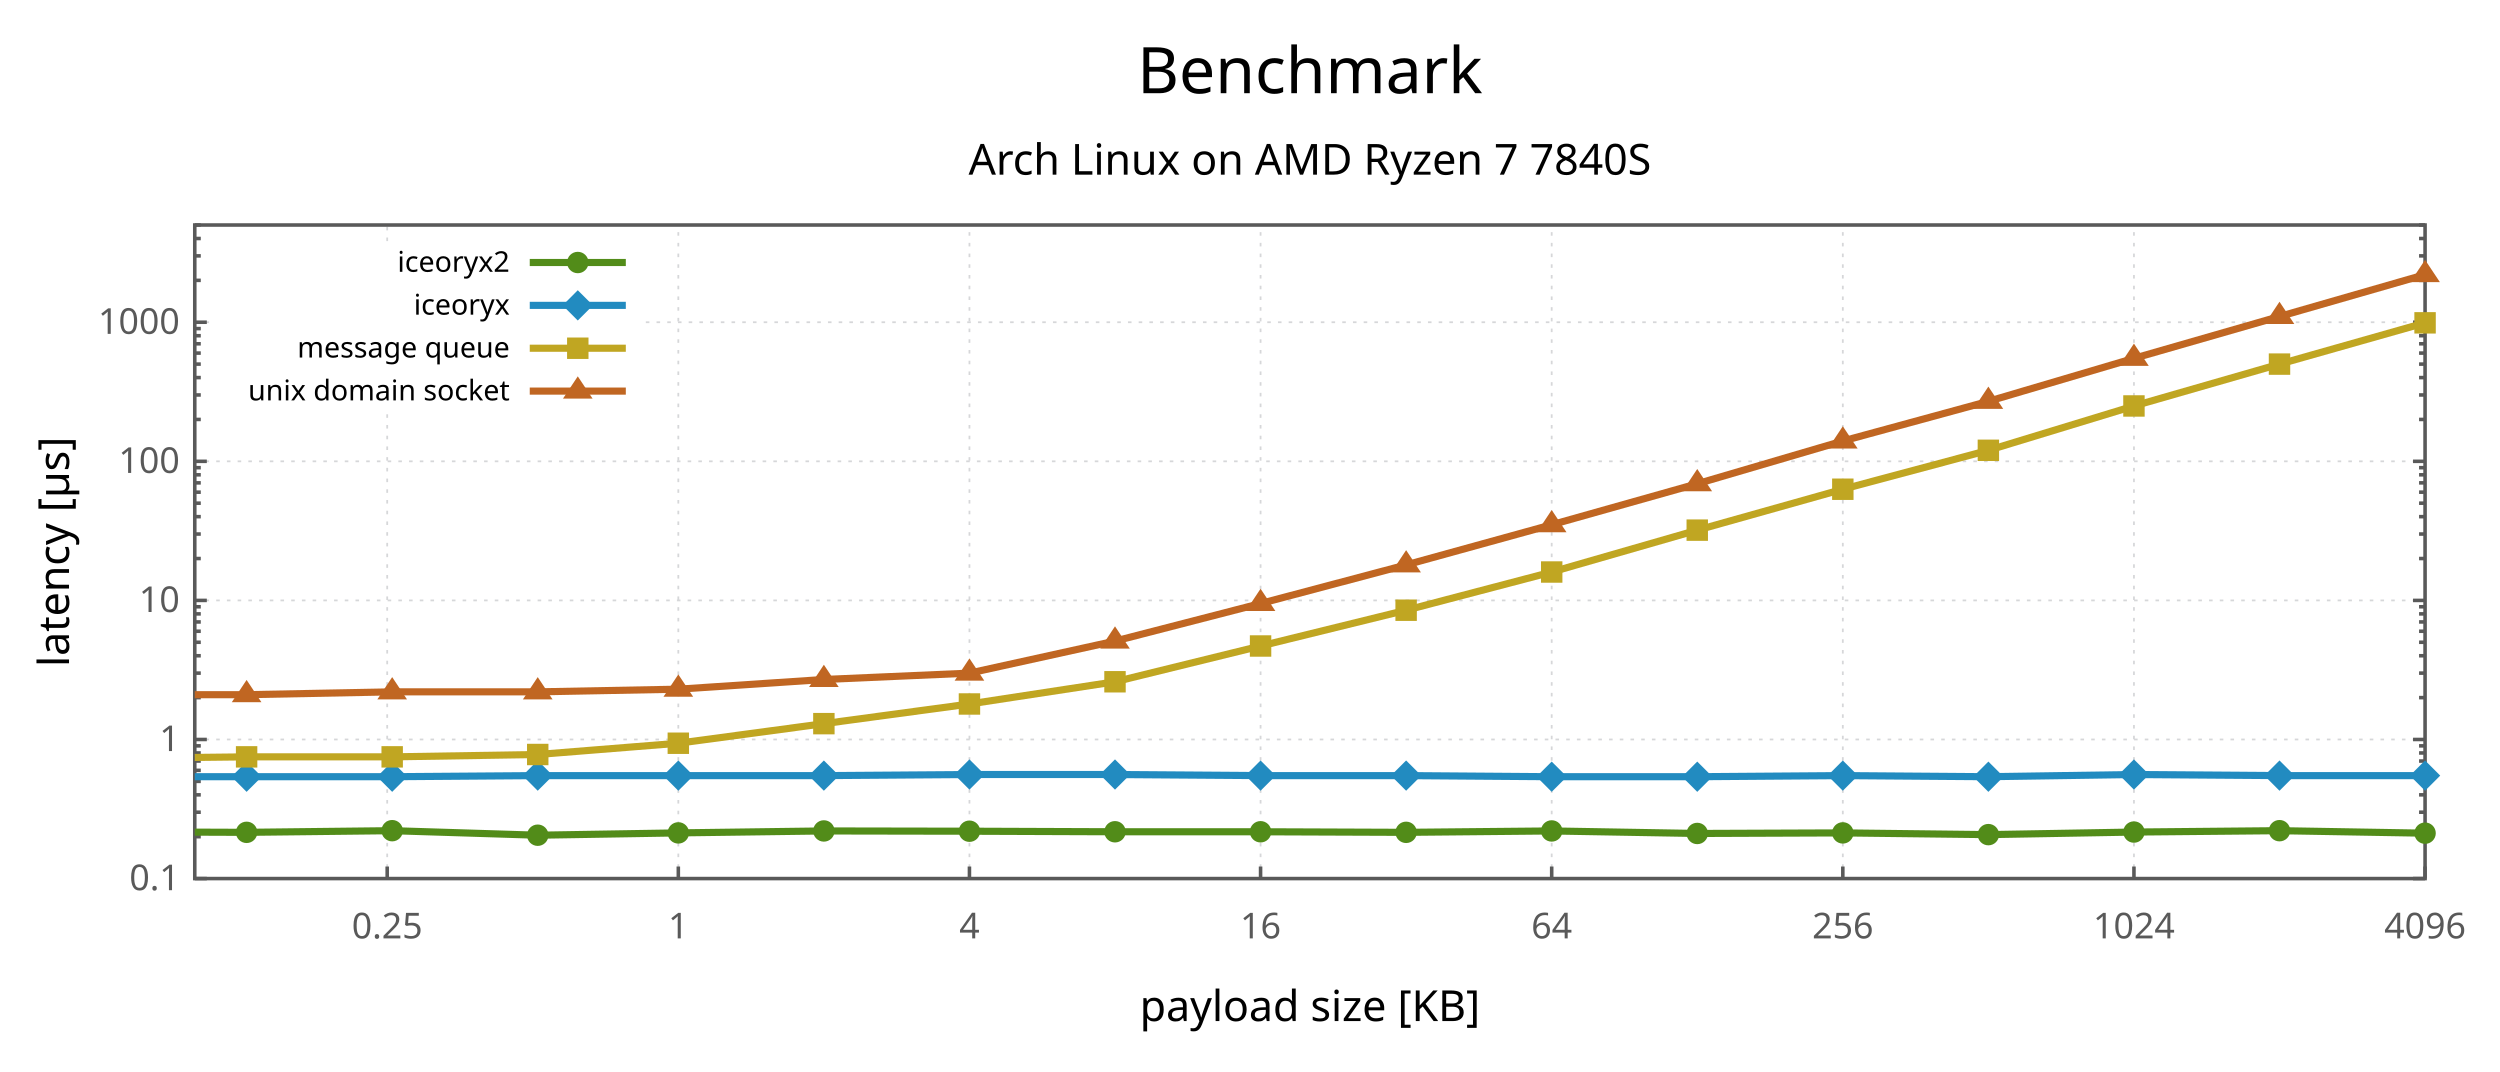
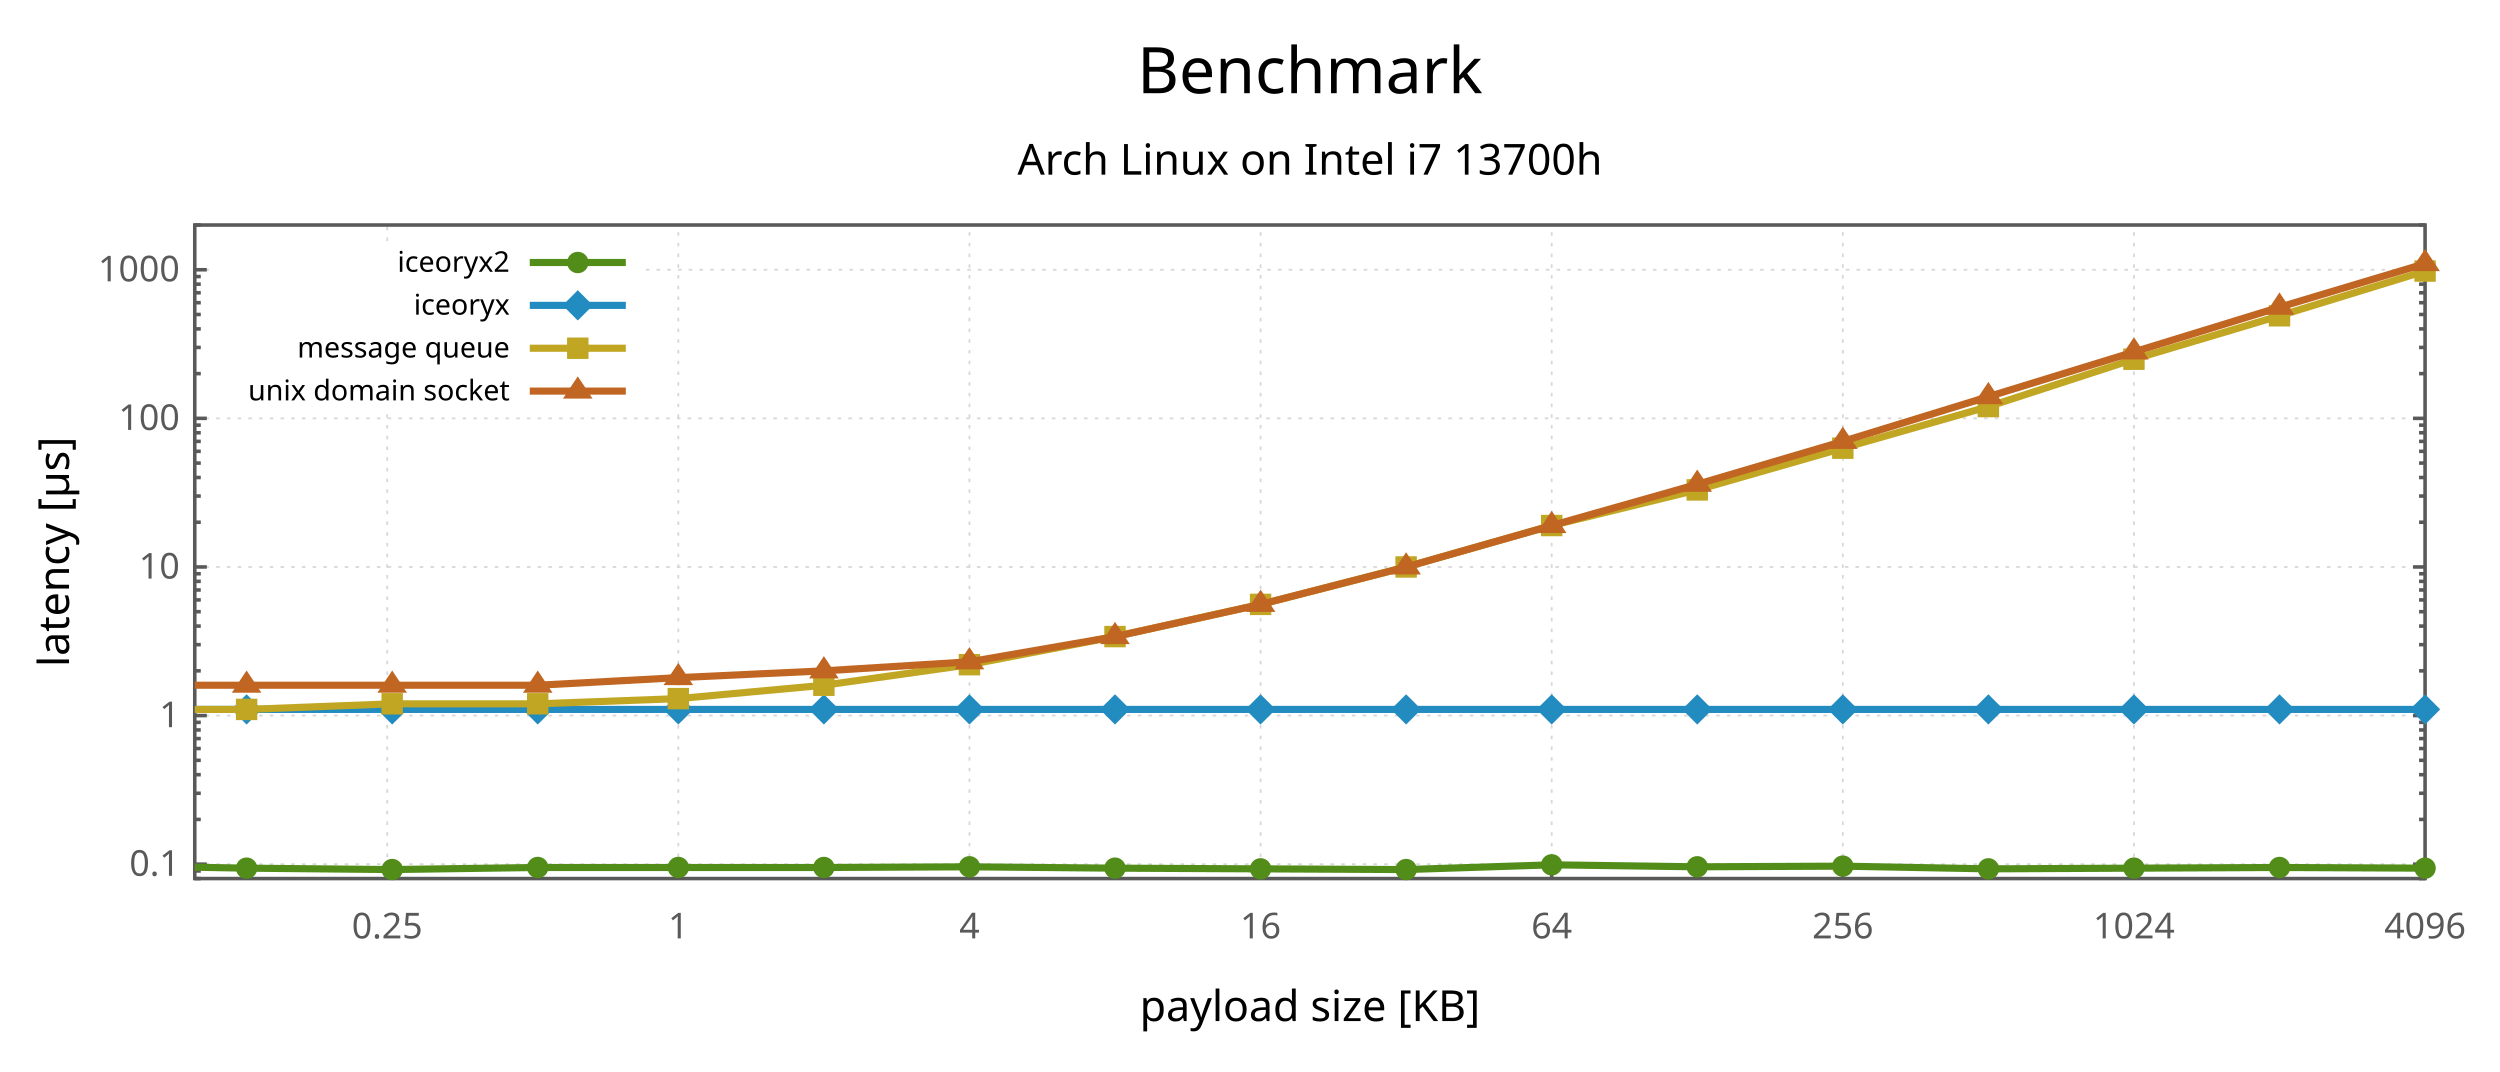
<svg xmlns="http://www.w3.org/2000/svg" xmlns:xlink="http://www.w3.org/1999/xlink" width="1400" height="600" viewBox="0 0 1400 600">
  <g id="gnuplot_canvas">
    <rect x="0" y="0" width="1400" height="600" fill="none" />
    <defs>
      <circle id="gpDot" r="0.5" stroke-width="0.5" stroke="currentColor" />
      <path id="gpPt0" stroke-width="0.222" stroke="currentColor" d="M-1,0 h2 M0,-1 v2" />
      <path id="gpPt1" stroke-width="0.222" stroke="currentColor" d="M-1,-1 L1,1 M1,-1 L-1,1" />
      <path id="gpPt2" stroke-width="0.222" stroke="currentColor" d="M-1,0 L1,0 M0,-1 L0,1 M-1,-1 L1,1 M-1,1 L1,-1" />
      <rect id="gpPt3" stroke-width="0.222" stroke="currentColor" x="-1" y="-1" width="2" height="2" />
      <rect id="gpPt4" stroke-width="0.222" stroke="currentColor" fill="currentColor" x="-1" y="-1" width="2" height="2" />
      <circle id="gpPt5" stroke-width="0.222" stroke="currentColor" cx="0" cy="0" r="1" />
      <use xlink:href="#gpPt5" id="gpPt6" fill="currentColor" stroke="none" />
      <path id="gpPt7" stroke-width="0.222" stroke="currentColor" d="M0,-1.33 L-1.33,0.67 L1.33,0.67 z" />
      <use xlink:href="#gpPt7" id="gpPt8" fill="currentColor" stroke="none" />
      <use xlink:href="#gpPt7" id="gpPt9" stroke="currentColor" transform="rotate(180)" />
      <use xlink:href="#gpPt9" id="gpPt10" fill="currentColor" stroke="none" />
      <use xlink:href="#gpPt3" id="gpPt11" stroke="currentColor" transform="rotate(45)" />
      <use xlink:href="#gpPt11" id="gpPt12" fill="currentColor" stroke="none" />
      <path id="gpPt13" stroke-width="0.222" stroke="currentColor" d="M0,1.330 L1.265,0.411 L0.782,-1.067 L-0.782,-1.076 L-1.265,0.411 z" />
      <use xlink:href="#gpPt13" id="gpPt14" fill="currentColor" stroke="none" />
      <filter id="textbox" filterUnits="objectBoundingBox" x="0" y="0" height="1" width="1">
        <feFlood flood-color="white" flood-opacity="1" result="bgnd" />
        <feComposite in="SourceGraphic" in2="bgnd" operator="atop" />
      </filter>
      <filter id="greybox" filterUnits="objectBoundingBox" x="0" y="0" height="1" width="1">
        <feFlood flood-color="lightgrey" flood-opacity="1" result="grey" />
        <feComposite in="SourceGraphic" in2="grey" operator="atop" />
      </filter>
    </defs>
    <g fill="none" color="white" stroke="currentColor" stroke-width="1.00" stroke-linecap="butt" stroke-linejoin="miter">
</g>
    <g fill="none" color="black" stroke="currentColor" stroke-width="1.00" stroke-linecap="butt" stroke-linejoin="miter">
      <g stroke="none" shape-rendering="crispEdges">
        <polygon fill="rgb(255, 255, 255)" fill-opacity="0.7" points="-139.99,659.99 1539.99,659.99 1539.99,-59.99 -139.99,-59.99 " />
      </g>
    </g>
    <g fill="none" color="black" stroke="rgb(255, 255, 255)" stroke-width="2.00" stroke-linecap="butt" stroke-linejoin="miter">
</g>
    <g fill="none" color="black" stroke="currentColor" stroke-width="2.00" stroke-linecap="butt" stroke-linejoin="miter">
- </g>
-     <g fill="none" color="black" stroke="rgb( 89,  89,  89)" stroke-width="1.00" stroke-linecap="butt" stroke-linejoin="miter">
- </g>
-     <g fill="none" color="gray" stroke="currentColor" stroke-width="1.00" stroke-linecap="butt" stroke-linejoin="miter">
-       <path stroke="rgb(214, 215, 217)" stroke-dasharray="2,4" class="gridline" d="M109.07,492.00 L1358.04,492.00  " />
-     </g>
-     <g fill="none" color="gray" stroke="rgb(214, 215, 217)" stroke-width="2.00" stroke-linecap="butt" stroke-linejoin="miter">
- </g>
-     <g fill="none" color="black" stroke="currentColor" stroke-width="2.00" stroke-linecap="butt" stroke-linejoin="miter">
-       <path stroke="rgb( 89,  89,  89)" d="M109.07,492.00 L115.82,492.00 M1358.04,492.00 L1351.29,492.00  " />
-       <g transform="translate(100.68,498.50)" stroke="none" fill="rgb(89,89,89)" font-family="sans" font-size="20.00" text-anchor="end">
+       <path stroke="rgb( 89,  89,  89)" d="M109.07,492.00 L112.44,492.00 M1358.04,492.00 L1354.67,492.00 M109.07,487.74 L112.44,487.74 M1358.04,487.74 L1354.67,487.74    " />
+     </g>
+     <g fill="none" color="black" stroke="rgb( 89,  89,  89)" stroke-width="1.00" stroke-linecap="butt" stroke-linejoin="miter">
+ </g>
+     <g fill="none" color="gray" stroke="currentColor" stroke-width="1.00" stroke-linecap="butt" stroke-linejoin="miter">
+       <path stroke="rgb(214, 215, 217)" stroke-dasharray="2,4" class="gridline" d="M109.07,483.94 L1358.04,483.94  " />
+     </g>
+     <g fill="none" color="gray" stroke="rgb(214, 215, 217)" stroke-width="2.00" stroke-linecap="butt" stroke-linejoin="miter">
+ </g>
+     <g fill="none" color="black" stroke="currentColor" stroke-width="2.00" stroke-linecap="butt" stroke-linejoin="miter">
+       <path stroke="rgb( 89,  89,  89)" d="M109.07,483.94 L115.82,483.94 M1358.04,483.94 L1351.29,483.94  " />
+       <g transform="translate(100.68,490.44)" stroke="none" fill="rgb(89,89,89)" font-family="sans" font-size="20.00" text-anchor="end">
        <text>
          <tspan font-family="sans"> 0.1</tspan>
        </text>
      </g>
    </g>
    <g fill="none" color="black" stroke="currentColor" stroke-width="2.00" stroke-linecap="butt" stroke-linejoin="miter">
-       <path stroke="rgb( 89,  89,  89)" d="M109.07,468.55 L112.44,468.55 M1358.04,468.55 L1354.67,468.55 M109.07,454.84 L112.44,454.84 M1358.04,454.84 L1354.67,454.84   M109.07,445.11 L112.44,445.11 M1358.04,445.11 L1354.67,445.11 M109.07,437.56 L112.44,437.56 M1358.04,437.56 L1354.67,437.56   M109.07,431.39 L112.44,431.39 M1358.04,431.39 L1354.67,431.39 M109.07,426.18 L112.44,426.18 M1358.04,426.18 L1354.67,426.18   M109.07,421.66 L112.44,421.66 M1358.04,421.66 L1354.67,421.66 M109.07,417.68 L112.44,417.68 M1358.04,417.68 L1354.67,417.68    " />
-     </g>
-     <g fill="none" color="black" stroke="rgb( 89,  89,  89)" stroke-width="1.00" stroke-linecap="butt" stroke-linejoin="miter">
- </g>
-     <g fill="none" color="gray" stroke="currentColor" stroke-width="1.00" stroke-linecap="butt" stroke-linejoin="miter">
-       <path stroke="rgb(214, 215, 217)" stroke-dasharray="2,4" class="gridline" d="M109.07,414.11 L1358.04,414.11  " />
-     </g>
-     <g fill="none" color="gray" stroke="rgb(214, 215, 217)" stroke-width="2.00" stroke-linecap="butt" stroke-linejoin="miter">
- </g>
-     <g fill="none" color="black" stroke="currentColor" stroke-width="2.00" stroke-linecap="butt" stroke-linejoin="miter">
-       <path stroke="rgb( 89,  89,  89)" d="M109.07,414.11 L115.82,414.11 M1358.04,414.11 L1351.29,414.11  " />
-       <g transform="translate(100.68,420.61)" stroke="none" fill="rgb(89,89,89)" font-family="sans" font-size="20.00" text-anchor="end">
+       <path stroke="rgb( 89,  89,  89)" d="M109.07,458.88 L112.44,458.88 M1358.04,458.88 L1354.67,458.88 M109.07,444.23 L112.44,444.23 M1358.04,444.23 L1354.67,444.23   M109.07,433.83 L112.44,433.83 M1358.04,433.83 L1354.67,433.83 M109.07,425.77 L112.44,425.77 M1358.04,425.77 L1354.67,425.77   M109.07,419.18 L112.44,419.18 M1358.04,419.18 L1354.67,419.18 M109.07,413.61 L112.44,413.61 M1358.04,413.61 L1354.67,413.61   M109.07,408.78 L112.44,408.78 M1358.04,408.78 L1354.67,408.78 M109.07,404.52 L112.44,404.52 M1358.04,404.52 L1354.67,404.52    " />
+     </g>
+     <g fill="none" color="black" stroke="rgb( 89,  89,  89)" stroke-width="1.00" stroke-linecap="butt" stroke-linejoin="miter">
+ </g>
+     <g fill="none" color="gray" stroke="currentColor" stroke-width="1.00" stroke-linecap="butt" stroke-linejoin="miter">
+       <path stroke="rgb(214, 215, 217)" stroke-dasharray="2,4" class="gridline" d="M109.07,400.72 L1358.04,400.72  " />
+     </g>
+     <g fill="none" color="gray" stroke="rgb(214, 215, 217)" stroke-width="2.00" stroke-linecap="butt" stroke-linejoin="miter">
+ </g>
+     <g fill="none" color="black" stroke="currentColor" stroke-width="2.00" stroke-linecap="butt" stroke-linejoin="miter">
+       <path stroke="rgb( 89,  89,  89)" d="M109.07,400.72 L115.82,400.72 M1358.04,400.72 L1351.29,400.72  " />
+       <g transform="translate(100.68,407.22)" stroke="none" fill="rgb(89,89,89)" font-family="sans" font-size="20.00" text-anchor="end">
        <text>
          <tspan font-family="sans"> 1</tspan>
        </text>
      </g>
    </g>
    <g fill="none" color="black" stroke="currentColor" stroke-width="2.00" stroke-linecap="butt" stroke-linejoin="miter">
-       <path stroke="rgb( 89,  89,  89)" d="M109.07,390.67 L112.44,390.67 M1358.04,390.67 L1354.67,390.67 M109.07,376.95 L112.44,376.95 M1358.04,376.95 L1354.67,376.95   M109.07,367.22 L112.44,367.22 M1358.04,367.22 L1354.67,367.22 M109.07,359.67 L112.44,359.67 M1358.04,359.67 L1354.67,359.67   M109.07,353.50 L112.44,353.50 M1358.04,353.50 L1354.67,353.50 M109.07,348.29 L112.44,348.29 M1358.04,348.29 L1354.67,348.29   M109.07,343.77 L112.44,343.77 M1358.04,343.77 L1354.67,343.77 M109.07,339.79 L112.44,339.79 M1358.04,339.79 L1354.67,339.79    " />
-     </g>
-     <g fill="none" color="black" stroke="rgb( 89,  89,  89)" stroke-width="1.00" stroke-linecap="butt" stroke-linejoin="miter">
- </g>
-     <g fill="none" color="gray" stroke="currentColor" stroke-width="1.00" stroke-linecap="butt" stroke-linejoin="miter">
-       <path stroke="rgb(214, 215, 217)" stroke-dasharray="2,4" class="gridline" d="M109.07,336.23 L1358.04,336.23  " />
-     </g>
-     <g fill="none" color="gray" stroke="rgb(214, 215, 217)" stroke-width="2.00" stroke-linecap="butt" stroke-linejoin="miter">
- </g>
-     <g fill="none" color="black" stroke="currentColor" stroke-width="2.00" stroke-linecap="butt" stroke-linejoin="miter">
-       <path stroke="rgb( 89,  89,  89)" d="M109.07,336.23 L115.82,336.23 M1358.04,336.23 L1351.29,336.23  " />
-       <g transform="translate(100.68,342.73)" stroke="none" fill="rgb(89,89,89)" font-family="sans" font-size="20.00" text-anchor="end">
+       <path stroke="rgb( 89,  89,  89)" d="M109.07,375.67 L112.44,375.67 M1358.04,375.67 L1354.67,375.67 M109.07,361.01 L112.44,361.01 M1358.04,361.01 L1354.67,361.01   M109.07,350.61 L112.44,350.61 M1358.04,350.61 L1354.67,350.61 M109.07,342.55 L112.44,342.55 M1358.04,342.55 L1354.67,342.55   M109.07,335.96 L112.44,335.96 M1358.04,335.96 L1354.67,335.96 M109.07,330.39 L112.44,330.39 M1358.04,330.39 L1354.67,330.39   M109.07,325.56 L112.44,325.56 M1358.04,325.56 L1354.67,325.56 M109.07,321.31 L112.44,321.31 M1358.04,321.31 L1354.67,321.31    " />
+     </g>
+     <g fill="none" color="black" stroke="rgb( 89,  89,  89)" stroke-width="1.00" stroke-linecap="butt" stroke-linejoin="miter">
+ </g>
+     <g fill="none" color="gray" stroke="currentColor" stroke-width="1.00" stroke-linecap="butt" stroke-linejoin="miter">
+       <path stroke="rgb(214, 215, 217)" stroke-dasharray="2,4" class="gridline" d="M109.07,317.50 L1358.04,317.50  " />
+     </g>
+     <g fill="none" color="gray" stroke="rgb(214, 215, 217)" stroke-width="2.00" stroke-linecap="butt" stroke-linejoin="miter">
+ </g>
+     <g fill="none" color="black" stroke="currentColor" stroke-width="2.00" stroke-linecap="butt" stroke-linejoin="miter">
+       <path stroke="rgb( 89,  89,  89)" d="M109.07,317.50 L115.82,317.50 M1358.04,317.50 L1351.29,317.50  " />
+       <g transform="translate(100.68,324.00)" stroke="none" fill="rgb(89,89,89)" font-family="sans" font-size="20.00" text-anchor="end">
        <text>
          <tspan font-family="sans"> 10</tspan>
        </text>
      </g>
    </g>
    <g fill="none" color="black" stroke="currentColor" stroke-width="2.00" stroke-linecap="butt" stroke-linejoin="miter">
-       <path stroke="rgb( 89,  89,  89)" d="M109.07,312.78 L112.44,312.78 M1358.04,312.78 L1354.67,312.78 M109.07,299.06 L112.44,299.06 M1358.04,299.06 L1354.67,299.06   M109.07,289.33 L112.44,289.33 M1358.04,289.33 L1354.67,289.33 M109.07,281.78 L112.44,281.78 M1358.04,281.78 L1354.67,281.78   M109.07,275.62 L112.44,275.62 M1358.04,275.62 L1354.67,275.62 M109.07,270.40 L112.44,270.40 M1358.04,270.40 L1354.67,270.40   M109.07,265.89 L112.44,265.89 M1358.04,265.89 L1354.67,265.89 M109.07,261.90 L112.44,261.90 M1358.04,261.90 L1354.67,261.90    " />
-     </g>
-     <g fill="none" color="black" stroke="rgb( 89,  89,  89)" stroke-width="1.00" stroke-linecap="butt" stroke-linejoin="miter">
- </g>
-     <g fill="none" color="gray" stroke="currentColor" stroke-width="1.00" stroke-linecap="butt" stroke-linejoin="miter">
-       <path stroke="rgb(214, 215, 217)" stroke-dasharray="2,4" class="gridline" d="M109.07,258.34 L1358.04,258.34  " />
-     </g>
-     <g fill="none" color="gray" stroke="rgb(214, 215, 217)" stroke-width="2.00" stroke-linecap="butt" stroke-linejoin="miter">
- </g>
-     <g fill="none" color="black" stroke="currentColor" stroke-width="2.00" stroke-linecap="butt" stroke-linejoin="miter">
-       <path stroke="rgb( 89,  89,  89)" d="M109.07,258.34 L115.82,258.34 M1358.04,258.34 L1351.29,258.34  " />
-       <g transform="translate(100.68,264.84)" stroke="none" fill="rgb(89,89,89)" font-family="sans" font-size="20.00" text-anchor="end">
+       <path stroke="rgb( 89,  89,  89)" d="M109.07,292.45 L112.44,292.45 M1358.04,292.45 L1354.67,292.45 M109.07,277.79 L112.44,277.79 M1358.04,277.79 L1354.67,277.79   M109.07,267.40 L112.44,267.40 M1358.04,267.40 L1354.67,267.40 M109.07,259.33 L112.44,259.33 M1358.04,259.33 L1354.67,259.33   M109.07,252.74 L112.44,252.74 M1358.04,252.74 L1354.67,252.74 M109.07,247.17 L112.44,247.17 M1358.04,247.17 L1354.67,247.17   M109.07,242.34 L112.44,242.34 M1358.04,242.34 L1354.67,242.34 M109.07,238.09 L112.44,238.09 M1358.04,238.09 L1354.67,238.09    " />
+     </g>
+     <g fill="none" color="black" stroke="rgb( 89,  89,  89)" stroke-width="1.00" stroke-linecap="butt" stroke-linejoin="miter">
+ </g>
+     <g fill="none" color="gray" stroke="currentColor" stroke-width="1.00" stroke-linecap="butt" stroke-linejoin="miter">
+       <path stroke="rgb(214, 215, 217)" stroke-dasharray="2,4" class="gridline" d="M109.07,234.28 L1358.04,234.28  " />
+     </g>
+     <g fill="none" color="gray" stroke="rgb(214, 215, 217)" stroke-width="2.00" stroke-linecap="butt" stroke-linejoin="miter">
+ </g>
+     <g fill="none" color="black" stroke="currentColor" stroke-width="2.00" stroke-linecap="butt" stroke-linejoin="miter">
+       <path stroke="rgb( 89,  89,  89)" d="M109.07,234.28 L115.82,234.28 M1358.04,234.28 L1351.29,234.28  " />
+       <g transform="translate(100.68,240.78)" stroke="none" fill="rgb(89,89,89)" font-family="sans" font-size="20.00" text-anchor="end">
        <text>
          <tspan font-family="sans"> 100</tspan>
        </text>
      </g>
    </g>
    <g fill="none" color="black" stroke="currentColor" stroke-width="2.00" stroke-linecap="butt" stroke-linejoin="miter">
-       <path stroke="rgb( 89,  89,  89)" d="M109.07,234.89 L112.44,234.89 M1358.04,234.89 L1354.67,234.89 M109.07,221.18 L112.44,221.18 M1358.04,221.18 L1354.67,221.18   M109.07,211.45 L112.44,211.45 M1358.04,211.45 L1354.67,211.45 M109.07,203.90 L112.44,203.90 M1358.04,203.90 L1354.67,203.90   M109.07,197.73 L112.44,197.73 M1358.04,197.73 L1354.67,197.73 M109.07,192.52 L112.44,192.52 M1358.04,192.52 L1354.67,192.52   M109.07,188.00 L112.44,188.00 M1358.04,188.00 L1354.67,188.00 M109.07,184.01 L112.44,184.01 M1358.04,184.01 L1354.67,184.01    " />
-     </g>
-     <g fill="none" color="black" stroke="rgb( 89,  89,  89)" stroke-width="1.00" stroke-linecap="butt" stroke-linejoin="miter">
- </g>
-     <g fill="none" color="gray" stroke="currentColor" stroke-width="1.00" stroke-linecap="butt" stroke-linejoin="miter">
-       <path stroke="rgb(214, 215, 217)" stroke-dasharray="2,4" class="gridline" d="M109.07,180.45 L117.46,180.45 M361.66,180.45 L1358.04,180.45  " />
-     </g>
-     <g fill="none" color="gray" stroke="rgb(214, 215, 217)" stroke-width="2.00" stroke-linecap="butt" stroke-linejoin="miter">
- </g>
-     <g fill="none" color="black" stroke="currentColor" stroke-width="2.00" stroke-linecap="butt" stroke-linejoin="miter">
-       <path stroke="rgb( 89,  89,  89)" d="M109.07,180.45 L115.82,180.45 M1358.04,180.45 L1351.29,180.45  " />
-       <g transform="translate(100.68,186.95)" stroke="none" fill="rgb(89,89,89)" font-family="sans" font-size="20.00" text-anchor="end">
+       <path stroke="rgb( 89,  89,  89)" d="M109.07,209.23 L112.44,209.23 M1358.04,209.23 L1354.67,209.23 M109.07,194.57 L112.44,194.57 M1358.04,194.57 L1354.67,194.57   M109.07,184.18 L112.44,184.18 M1358.04,184.18 L1354.67,184.18 M109.07,176.11 L112.44,176.11 M1358.04,176.11 L1354.67,176.11   M109.07,169.52 L112.44,169.52 M1358.04,169.52 L1354.67,169.52 M109.07,163.95 L112.44,163.95 M1358.04,163.95 L1354.67,163.95   M109.07,159.13 L112.44,159.13 M1358.04,159.13 L1354.67,159.13 M109.07,154.87 L112.44,154.87 M1358.04,154.87 L1354.67,154.87    " />
+     </g>
+     <g fill="none" color="black" stroke="rgb( 89,  89,  89)" stroke-width="1.00" stroke-linecap="butt" stroke-linejoin="miter">
+ </g>
+     <g fill="none" color="gray" stroke="currentColor" stroke-width="1.00" stroke-linecap="butt" stroke-linejoin="miter">
+       <path stroke="rgb(214, 215, 217)" stroke-dasharray="2,4" class="gridline" d="M109.07,151.06 L117.46,151.06 M361.66,151.06 L1358.04,151.06  " />
+     </g>
+     <g fill="none" color="gray" stroke="rgb(214, 215, 217)" stroke-width="2.00" stroke-linecap="butt" stroke-linejoin="miter">
+ </g>
+     <g fill="none" color="black" stroke="currentColor" stroke-width="2.00" stroke-linecap="butt" stroke-linejoin="miter">
+       <path stroke="rgb( 89,  89,  89)" d="M109.07,151.06 L115.82,151.06 M1358.04,151.06 L1351.29,151.06  " />
+       <g transform="translate(100.68,157.56)" stroke="none" fill="rgb(89,89,89)" font-family="sans" font-size="20.00" text-anchor="end">
        <text>
          <tspan font-family="sans"> 1000</tspan>
        </text>
      </g>
    </g>
    <g fill="none" color="black" stroke="currentColor" stroke-width="2.00" stroke-linecap="butt" stroke-linejoin="miter">
-       <path stroke="rgb( 89,  89,  89)" d="M109.07,157.00 L112.44,157.00 M1358.04,157.00 L1354.67,157.00 M109.07,143.29 L112.44,143.29 M1358.04,143.29 L1354.67,143.29   M109.07,133.56 L112.44,133.56 M1358.04,133.56 L1354.67,133.56 M109.07,126.01 L112.44,126.01 M1358.04,126.01 L1354.67,126.01    " />
+       <path stroke="rgb( 89,  89,  89)" d="M109.07,126.01 L112.44,126.01 M1358.04,126.01 L1354.67,126.01  " />
    </g>
    <g fill="none" color="black" stroke="rgb( 89,  89,  89)" stroke-width="1.00" stroke-linecap="butt" stroke-linejoin="miter">
</g>
    <g fill="none" color="gray" stroke="currentColor" stroke-width="1.00" stroke-linecap="butt" stroke-linejoin="miter">
      <path stroke="rgb(214, 215, 217)" stroke-dasharray="2,4" class="gridline" d="M216.83,492.00 L216.83,231.01 M216.83,135.01 L216.83,126.01  " />
    </g>
    <g fill="none" color="gray" stroke="rgb(214, 215, 217)" stroke-width="2.00" stroke-linecap="butt" stroke-linejoin="miter">
</g>
    <g fill="none" color="black" stroke="currentColor" stroke-width="2.00" stroke-linecap="butt" stroke-linejoin="miter">
      <path stroke="rgb( 89,  89,  89)" d="M216.83,492.00 L216.83,485.25  " />
      <g transform="translate(216.83,525.50)" stroke="none" fill="rgb(89,89,89)" font-family="sans" font-size="20.00" text-anchor="middle">
        <text>
          <tspan font-family="sans"> 0.25</tspan>
        </text>
      </g>
    </g>
    <g fill="none" color="black" stroke="currentColor" stroke-width="2.00" stroke-linecap="butt" stroke-linejoin="miter">
</g>
    <g fill="none" color="black" stroke="rgb( 89,  89,  89)" stroke-width="1.00" stroke-linecap="butt" stroke-linejoin="miter">
</g>
    <g fill="none" color="gray" stroke="currentColor" stroke-width="1.00" stroke-linecap="butt" stroke-linejoin="miter">
      <path stroke="rgb(214, 215, 217)" stroke-dasharray="2,4" class="gridline" d="M379.86,492.00 L379.86,126.01  " />
    </g>
    <g fill="none" color="gray" stroke="rgb(214, 215, 217)" stroke-width="2.00" stroke-linecap="butt" stroke-linejoin="miter">
</g>
    <g fill="none" color="black" stroke="currentColor" stroke-width="2.00" stroke-linecap="butt" stroke-linejoin="miter">
      <path stroke="rgb( 89,  89,  89)" d="M379.86,492.00 L379.86,485.25  " />
      <g transform="translate(379.86,525.50)" stroke="none" fill="rgb(89,89,89)" font-family="sans" font-size="20.00" text-anchor="middle">
        <text>
          <tspan font-family="sans"> 1</tspan>
        </text>
      </g>
    </g>
    <g fill="none" color="black" stroke="currentColor" stroke-width="2.00" stroke-linecap="butt" stroke-linejoin="miter">
</g>
    <g fill="none" color="black" stroke="rgb( 89,  89,  89)" stroke-width="1.00" stroke-linecap="butt" stroke-linejoin="miter">
</g>
    <g fill="none" color="gray" stroke="currentColor" stroke-width="1.00" stroke-linecap="butt" stroke-linejoin="miter">
      <path stroke="rgb(214, 215, 217)" stroke-dasharray="2,4" class="gridline" d="M542.89,492.00 L542.89,126.01  " />
    </g>
    <g fill="none" color="gray" stroke="rgb(214, 215, 217)" stroke-width="2.00" stroke-linecap="butt" stroke-linejoin="miter">
</g>
    <g fill="none" color="black" stroke="currentColor" stroke-width="2.00" stroke-linecap="butt" stroke-linejoin="miter">
      <path stroke="rgb( 89,  89,  89)" d="M542.89,492.00 L542.89,485.25  " />
      <g transform="translate(542.89,525.50)" stroke="none" fill="rgb(89,89,89)" font-family="sans" font-size="20.00" text-anchor="middle">
        <text>
          <tspan font-family="sans"> 4</tspan>
        </text>
      </g>
    </g>
    <g fill="none" color="black" stroke="currentColor" stroke-width="2.00" stroke-linecap="butt" stroke-linejoin="miter">
</g>
    <g fill="none" color="black" stroke="rgb( 89,  89,  89)" stroke-width="1.00" stroke-linecap="butt" stroke-linejoin="miter">
</g>
    <g fill="none" color="gray" stroke="currentColor" stroke-width="1.00" stroke-linecap="butt" stroke-linejoin="miter">
      <path stroke="rgb(214, 215, 217)" stroke-dasharray="2,4" class="gridline" d="M705.92,492.00 L705.92,126.01  " />
    </g>
    <g fill="none" color="gray" stroke="rgb(214, 215, 217)" stroke-width="2.00" stroke-linecap="butt" stroke-linejoin="miter">
</g>
    <g fill="none" color="black" stroke="currentColor" stroke-width="2.00" stroke-linecap="butt" stroke-linejoin="miter">
      <path stroke="rgb( 89,  89,  89)" d="M705.92,492.00 L705.92,485.25  " />
      <g transform="translate(705.92,525.50)" stroke="none" fill="rgb(89,89,89)" font-family="sans" font-size="20.00" text-anchor="middle">
        <text>
          <tspan font-family="sans"> 16</tspan>
        </text>
      </g>
    </g>
    <g fill="none" color="black" stroke="currentColor" stroke-width="2.00" stroke-linecap="butt" stroke-linejoin="miter">
</g>
    <g fill="none" color="black" stroke="rgb( 89,  89,  89)" stroke-width="1.00" stroke-linecap="butt" stroke-linejoin="miter">
</g>
    <g fill="none" color="gray" stroke="currentColor" stroke-width="1.00" stroke-linecap="butt" stroke-linejoin="miter">
      <path stroke="rgb(214, 215, 217)" stroke-dasharray="2,4" class="gridline" d="M868.95,492.00 L868.95,126.01  " />
    </g>
    <g fill="none" color="gray" stroke="rgb(214, 215, 217)" stroke-width="2.00" stroke-linecap="butt" stroke-linejoin="miter">
</g>
    <g fill="none" color="black" stroke="currentColor" stroke-width="2.00" stroke-linecap="butt" stroke-linejoin="miter">
      <path stroke="rgb( 89,  89,  89)" d="M868.95,492.00 L868.95,485.25  " />
      <g transform="translate(868.95,525.50)" stroke="none" fill="rgb(89,89,89)" font-family="sans" font-size="20.00" text-anchor="middle">
        <text>
          <tspan font-family="sans"> 64</tspan>
        </text>
      </g>
    </g>
    <g fill="none" color="black" stroke="currentColor" stroke-width="2.00" stroke-linecap="butt" stroke-linejoin="miter">
</g>
    <g fill="none" color="black" stroke="rgb( 89,  89,  89)" stroke-width="1.00" stroke-linecap="butt" stroke-linejoin="miter">
</g>
    <g fill="none" color="gray" stroke="currentColor" stroke-width="1.00" stroke-linecap="butt" stroke-linejoin="miter">
      <path stroke="rgb(214, 215, 217)" stroke-dasharray="2,4" class="gridline" d="M1031.98,492.00 L1031.98,126.01  " />
    </g>
    <g fill="none" color="gray" stroke="rgb(214, 215, 217)" stroke-width="2.00" stroke-linecap="butt" stroke-linejoin="miter">
</g>
    <g fill="none" color="black" stroke="currentColor" stroke-width="2.00" stroke-linecap="butt" stroke-linejoin="miter">
      <path stroke="rgb( 89,  89,  89)" d="M1031.98,492.00 L1031.98,485.25  " />
      <g transform="translate(1031.98,525.50)" stroke="none" fill="rgb(89,89,89)" font-family="sans" font-size="20.00" text-anchor="middle">
        <text>
          <tspan font-family="sans"> 256</tspan>
        </text>
      </g>
    </g>
    <g fill="none" color="black" stroke="currentColor" stroke-width="2.00" stroke-linecap="butt" stroke-linejoin="miter">
</g>
    <g fill="none" color="black" stroke="rgb( 89,  89,  89)" stroke-width="1.00" stroke-linecap="butt" stroke-linejoin="miter">
</g>
    <g fill="none" color="gray" stroke="currentColor" stroke-width="1.00" stroke-linecap="butt" stroke-linejoin="miter">
      <path stroke="rgb(214, 215, 217)" stroke-dasharray="2,4" class="gridline" d="M1195.01,492.00 L1195.01,126.01  " />
    </g>
    <g fill="none" color="gray" stroke="rgb(214, 215, 217)" stroke-width="2.00" stroke-linecap="butt" stroke-linejoin="miter">
</g>
    <g fill="none" color="black" stroke="currentColor" stroke-width="2.00" stroke-linecap="butt" stroke-linejoin="miter">
      <path stroke="rgb( 89,  89,  89)" d="M1195.01,492.00 L1195.01,485.25  " />
      <g transform="translate(1195.01,525.50)" stroke="none" fill="rgb(89,89,89)" font-family="sans" font-size="20.00" text-anchor="middle">
        <text>
          <tspan font-family="sans"> 1024</tspan>
        </text>
      </g>
    </g>
    <g fill="none" color="black" stroke="currentColor" stroke-width="2.00" stroke-linecap="butt" stroke-linejoin="miter">
</g>
    <g fill="none" color="black" stroke="rgb( 89,  89,  89)" stroke-width="1.00" stroke-linecap="butt" stroke-linejoin="miter">
</g>
    <g fill="none" color="gray" stroke="currentColor" stroke-width="1.00" stroke-linecap="butt" stroke-linejoin="miter">
      <path stroke="rgb(214, 215, 217)" stroke-dasharray="2,4" class="gridline" d="M1358.04,492.00 L1358.04,126.01  " />
    </g>
    <g fill="none" color="gray" stroke="rgb(214, 215, 217)" stroke-width="2.00" stroke-linecap="butt" stroke-linejoin="miter">
</g>
    <g fill="none" color="black" stroke="currentColor" stroke-width="2.00" stroke-linecap="butt" stroke-linejoin="miter">
      <path stroke="rgb( 89,  89,  89)" d="M1358.04,492.00 L1358.04,485.25  " />
      <g transform="translate(1358.04,525.50)" stroke="none" fill="rgb(89,89,89)" font-family="sans" font-size="20.00" text-anchor="middle">
        <text>
          <tspan font-family="sans"> 4096</tspan>
        </text>
      </g>
    </g>
    <g fill="none" color="black" stroke="currentColor" stroke-width="2.00" stroke-linecap="butt" stroke-linejoin="miter">
</g>
    <g fill="none" color="black" stroke="currentColor" stroke-width="2.00" stroke-linecap="butt" stroke-linejoin="miter">
      <path stroke="rgb( 89,  89,  89)" d="M109.07,126.01 L109.07,492.00 L1358.04,492.00 L1358.04,126.01 L109.07,126.01 Z  " />
    </g>
    <g fill="none" color="black" stroke="currentColor" stroke-width="2.00" stroke-linecap="butt" stroke-linejoin="miter">
</g>
    <g id="gnuplot_plot_1">
      <g fill="none" color="white" stroke="rgb( 89,  89,  89)" stroke-width="4.00" stroke-linecap="butt" stroke-linejoin="miter">
</g>
      <g fill="none" color="black" stroke="currentColor" stroke-width="4.00" stroke-linecap="butt" stroke-linejoin="miter">
        <g transform="translate(285.46,152.21)" stroke="none" fill="black" font-family="sans" font-size="16.00" text-anchor="end">
          <text>
            <tspan font-family="sans">iceoryx2</tspan>
          </text>
        </g>
      </g>
      <g fill="none" color="black" stroke="currentColor" stroke-width="4.00" stroke-linecap="butt" stroke-linejoin="miter">
-         <path stroke="rgb( 82, 140,  25)" d="M296.66,147.01 L350.46,147.01 M109.07,466.00 L138.10,466.11 L219.62,465.18 L301.13,467.72 L379.86,466.42 L461.37,465.33   L542.89,465.48 L624.40,465.79 L705.92,465.79 L787.43,466.11 L868.95,465.33 L950.46,466.74 L1031.98,466.42 L1113.49,467.39   L1195.01,465.95 L1276.52,465.18 L1358.04,466.58  " />
-         <use xlink:href="#gpPt6" transform="translate(138.10,466.11) scale(5.40)" color="rgb( 82, 140,  25)" />
-         <use xlink:href="#gpPt6" transform="translate(219.62,465.18) scale(5.40)" color="rgb( 82, 140,  25)" />
-         <use xlink:href="#gpPt6" transform="translate(301.13,467.72) scale(5.40)" color="rgb( 82, 140,  25)" />
-         <use xlink:href="#gpPt6" transform="translate(379.86,466.42) scale(5.40)" color="rgb( 82, 140,  25)" />
-         <use xlink:href="#gpPt6" transform="translate(461.37,465.33) scale(5.40)" color="rgb( 82, 140,  25)" />
-         <use xlink:href="#gpPt6" transform="translate(542.89,465.48) scale(5.40)" color="rgb( 82, 140,  25)" />
-         <use xlink:href="#gpPt6" transform="translate(624.40,465.79) scale(5.40)" color="rgb( 82, 140,  25)" />
-         <use xlink:href="#gpPt6" transform="translate(705.92,465.79) scale(5.40)" color="rgb( 82, 140,  25)" />
-         <use xlink:href="#gpPt6" transform="translate(787.43,466.11) scale(5.40)" color="rgb( 82, 140,  25)" />
-         <use xlink:href="#gpPt6" transform="translate(868.95,465.33) scale(5.40)" color="rgb( 82, 140,  25)" />
-         <use xlink:href="#gpPt6" transform="translate(950.46,466.74) scale(5.40)" color="rgb( 82, 140,  25)" />
-         <use xlink:href="#gpPt6" transform="translate(1031.98,466.42) scale(5.40)" color="rgb( 82, 140,  25)" />
-         <use xlink:href="#gpPt6" transform="translate(1113.49,467.39) scale(5.40)" color="rgb( 82, 140,  25)" />
-         <use xlink:href="#gpPt6" transform="translate(1195.01,465.95) scale(5.40)" color="rgb( 82, 140,  25)" />
-         <use xlink:href="#gpPt6" transform="translate(1276.52,465.18) scale(5.40)" color="rgb( 82, 140,  25)" />
-         <use xlink:href="#gpPt6" transform="translate(1358.04,466.58) scale(5.40)" color="rgb( 82, 140,  25)" />
+         <path stroke="rgb( 82, 140,  25)" d="M296.66,147.01 L350.46,147.01 M109.07,485.64 L138.10,486.17 L219.62,486.95 L301.13,485.79 L379.86,485.79 L461.37,485.79   L542.89,485.41 L624.40,486.17 L705.92,486.56 L787.43,486.95 L868.95,484.30 L950.46,485.41 L1031.98,485.04 L1113.49,486.56   L1195.01,486.17 L1276.52,485.79 L1358.04,486.17  " />
+         <use xlink:href="#gpPt6" transform="translate(138.10,486.17) scale(5.40)" color="rgb( 82, 140,  25)" />
+         <use xlink:href="#gpPt6" transform="translate(219.62,486.95) scale(5.40)" color="rgb( 82, 140,  25)" />
+         <use xlink:href="#gpPt6" transform="translate(301.13,485.79) scale(5.40)" color="rgb( 82, 140,  25)" />
+         <use xlink:href="#gpPt6" transform="translate(379.86,485.79) scale(5.40)" color="rgb( 82, 140,  25)" />
+         <use xlink:href="#gpPt6" transform="translate(461.37,485.79) scale(5.40)" color="rgb( 82, 140,  25)" />
+         <use xlink:href="#gpPt6" transform="translate(542.89,485.41) scale(5.40)" color="rgb( 82, 140,  25)" />
+         <use xlink:href="#gpPt6" transform="translate(624.40,486.17) scale(5.40)" color="rgb( 82, 140,  25)" />
+         <use xlink:href="#gpPt6" transform="translate(705.92,486.56) scale(5.40)" color="rgb( 82, 140,  25)" />
+         <use xlink:href="#gpPt6" transform="translate(787.43,486.95) scale(5.40)" color="rgb( 82, 140,  25)" />
+         <use xlink:href="#gpPt6" transform="translate(868.95,484.30) scale(5.40)" color="rgb( 82, 140,  25)" />
+         <use xlink:href="#gpPt6" transform="translate(950.46,485.41) scale(5.40)" color="rgb( 82, 140,  25)" />
+         <use xlink:href="#gpPt6" transform="translate(1031.98,485.04) scale(5.40)" color="rgb( 82, 140,  25)" />
+         <use xlink:href="#gpPt6" transform="translate(1113.49,486.56) scale(5.40)" color="rgb( 82, 140,  25)" />
+         <use xlink:href="#gpPt6" transform="translate(1195.01,486.17) scale(5.40)" color="rgb( 82, 140,  25)" />
+         <use xlink:href="#gpPt6" transform="translate(1276.52,485.79) scale(5.40)" color="rgb( 82, 140,  25)" />
+         <use xlink:href="#gpPt6" transform="translate(1358.04,486.17) scale(5.40)" color="rgb( 82, 140,  25)" />
        <use xlink:href="#gpPt6" transform="translate(323.56,147.01) scale(5.40)" color="rgb( 82, 140,  25)" />
      </g>
    </g>
    <g id="gnuplot_plot_2">
      <g fill="none" color="black" stroke="currentColor" stroke-width="4.00" stroke-linecap="butt" stroke-linejoin="miter">
        <g transform="translate(285.46,176.21)" stroke="none" fill="black" font-family="sans" font-size="16.00" text-anchor="end">
          <text>
            <tspan font-family="sans">iceoryx</tspan>
          </text>
        </g>
      </g>
      <g fill="none" color="black" stroke="currentColor" stroke-width="4.00" stroke-linecap="butt" stroke-linejoin="miter">
-         <path stroke="rgb( 34, 139, 192)" d="M296.66,171.01 L350.46,171.01 M109.07,434.96 L138.10,434.96 L219.62,434.96 L301.13,434.34 L379.86,434.34 L461.37,434.34   L542.89,433.73 L624.40,433.73 L705.92,434.34 L787.43,434.34 L868.95,434.96 L950.46,434.96 L1031.98,434.34 L1113.49,434.96   L1195.01,433.73 L1276.52,434.34 L1358.04,434.34  " />
-         <use xlink:href="#gpPt12" transform="translate(138.10,434.96) scale(5.40)" color="rgb( 34, 139, 192)" />
-         <use xlink:href="#gpPt12" transform="translate(219.62,434.96) scale(5.40)" color="rgb( 34, 139, 192)" />
-         <use xlink:href="#gpPt12" transform="translate(301.13,434.34) scale(5.40)" color="rgb( 34, 139, 192)" />
-         <use xlink:href="#gpPt12" transform="translate(379.86,434.34) scale(5.40)" color="rgb( 34, 139, 192)" />
-         <use xlink:href="#gpPt12" transform="translate(461.37,434.34) scale(5.40)" color="rgb( 34, 139, 192)" />
-         <use xlink:href="#gpPt12" transform="translate(542.89,433.73) scale(5.40)" color="rgb( 34, 139, 192)" />
-         <use xlink:href="#gpPt12" transform="translate(624.40,433.73) scale(5.40)" color="rgb( 34, 139, 192)" />
-         <use xlink:href="#gpPt12" transform="translate(705.92,434.34) scale(5.40)" color="rgb( 34, 139, 192)" />
-         <use xlink:href="#gpPt12" transform="translate(787.43,434.34) scale(5.40)" color="rgb( 34, 139, 192)" />
-         <use xlink:href="#gpPt12" transform="translate(868.95,434.96) scale(5.40)" color="rgb( 34, 139, 192)" />
-         <use xlink:href="#gpPt12" transform="translate(950.46,434.96) scale(5.40)" color="rgb( 34, 139, 192)" />
-         <use xlink:href="#gpPt12" transform="translate(1031.98,434.34) scale(5.40)" color="rgb( 34, 139, 192)" />
-         <use xlink:href="#gpPt12" transform="translate(1113.49,434.96) scale(5.40)" color="rgb( 34, 139, 192)" />
-         <use xlink:href="#gpPt12" transform="translate(1195.01,433.73) scale(5.40)" color="rgb( 34, 139, 192)" />
-         <use xlink:href="#gpPt12" transform="translate(1276.52,434.34) scale(5.40)" color="rgb( 34, 139, 192)" />
-         <use xlink:href="#gpPt12" transform="translate(1358.04,434.34) scale(5.40)" color="rgb( 34, 139, 192)" />
+         <path stroke="rgb( 34, 139, 192)" d="M296.66,171.01 L350.46,171.01 M109.07,397.27 L138.10,397.27 L219.62,397.27 L301.13,397.27 L379.86,397.27 L461.37,397.27   L542.89,397.27 L624.40,397.27 L705.92,397.27 L787.43,397.27 L868.95,397.27 L950.46,397.27 L1031.98,397.27 L1113.49,397.27   L1195.01,397.27 L1276.52,397.27 L1358.04,397.27  " />
+         <use xlink:href="#gpPt12" transform="translate(138.10,397.27) scale(5.40)" color="rgb( 34, 139, 192)" />
+         <use xlink:href="#gpPt12" transform="translate(219.62,397.27) scale(5.40)" color="rgb( 34, 139, 192)" />
+         <use xlink:href="#gpPt12" transform="translate(301.13,397.27) scale(5.40)" color="rgb( 34, 139, 192)" />
+         <use xlink:href="#gpPt12" transform="translate(379.86,397.27) scale(5.40)" color="rgb( 34, 139, 192)" />
+         <use xlink:href="#gpPt12" transform="translate(461.37,397.27) scale(5.40)" color="rgb( 34, 139, 192)" />
+         <use xlink:href="#gpPt12" transform="translate(542.89,397.27) scale(5.40)" color="rgb( 34, 139, 192)" />
+         <use xlink:href="#gpPt12" transform="translate(624.40,397.27) scale(5.40)" color="rgb( 34, 139, 192)" />
+         <use xlink:href="#gpPt12" transform="translate(705.92,397.27) scale(5.40)" color="rgb( 34, 139, 192)" />
+         <use xlink:href="#gpPt12" transform="translate(787.43,397.27) scale(5.40)" color="rgb( 34, 139, 192)" />
+         <use xlink:href="#gpPt12" transform="translate(868.95,397.27) scale(5.40)" color="rgb( 34, 139, 192)" />
+         <use xlink:href="#gpPt12" transform="translate(950.46,397.27) scale(5.40)" color="rgb( 34, 139, 192)" />
+         <use xlink:href="#gpPt12" transform="translate(1031.98,397.27) scale(5.40)" color="rgb( 34, 139, 192)" />
+         <use xlink:href="#gpPt12" transform="translate(1113.49,397.27) scale(5.40)" color="rgb( 34, 139, 192)" />
+         <use xlink:href="#gpPt12" transform="translate(1195.01,397.27) scale(5.40)" color="rgb( 34, 139, 192)" />
+         <use xlink:href="#gpPt12" transform="translate(1276.52,397.27) scale(5.40)" color="rgb( 34, 139, 192)" />
+         <use xlink:href="#gpPt12" transform="translate(1358.04,397.27) scale(5.40)" color="rgb( 34, 139, 192)" />
        <use xlink:href="#gpPt12" transform="translate(323.56,171.01) scale(5.40)" color="rgb( 34, 139, 192)" />
      </g>
    </g>
    <g id="gnuplot_plot_3">
      <g fill="none" color="black" stroke="currentColor" stroke-width="4.00" stroke-linecap="butt" stroke-linejoin="miter">
        <g transform="translate(285.46,200.21)" stroke="none" fill="black" font-family="sans" font-size="16.00" text-anchor="end">
          <text>
            <tspan font-family="sans">message queue</tspan>
          </text>
        </g>
      </g>
      <g fill="none" color="black" stroke="currentColor" stroke-width="4.00" stroke-linecap="butt" stroke-linejoin="miter">
-         <path stroke="rgb(192, 166,  34)" d="M296.66,195.01 L350.46,195.01 M109.07,424.17 L138.10,423.84 L219.62,423.84 L301.13,422.52 L379.86,416.21 L461.37,405.24   L542.89,394.23 L624.40,381.79 L705.92,361.76 L787.43,341.72 L868.95,320.33 L950.46,296.88 L1031.98,273.97 L1113.49,252.17   L1195.01,227.34 L1276.52,203.90 L1358.04,180.79  " />
-         <use xlink:href="#gpPt4" transform="translate(138.10,423.84) scale(5.40)" color="rgb(192, 166,  34)" />
-         <use xlink:href="#gpPt4" transform="translate(219.62,423.84) scale(5.40)" color="rgb(192, 166,  34)" />
-         <use xlink:href="#gpPt4" transform="translate(301.13,422.52) scale(5.40)" color="rgb(192, 166,  34)" />
-         <use xlink:href="#gpPt4" transform="translate(379.86,416.21) scale(5.40)" color="rgb(192, 166,  34)" />
-         <use xlink:href="#gpPt4" transform="translate(461.37,405.24) scale(5.40)" color="rgb(192, 166,  34)" />
-         <use xlink:href="#gpPt4" transform="translate(542.89,394.23) scale(5.40)" color="rgb(192, 166,  34)" />
-         <use xlink:href="#gpPt4" transform="translate(624.40,381.79) scale(5.40)" color="rgb(192, 166,  34)" />
-         <use xlink:href="#gpPt4" transform="translate(705.92,361.76) scale(5.40)" color="rgb(192, 166,  34)" />
-         <use xlink:href="#gpPt4" transform="translate(787.43,341.72) scale(5.40)" color="rgb(192, 166,  34)" />
-         <use xlink:href="#gpPt4" transform="translate(868.95,320.33) scale(5.40)" color="rgb(192, 166,  34)" />
-         <use xlink:href="#gpPt4" transform="translate(950.46,296.88) scale(5.40)" color="rgb(192, 166,  34)" />
-         <use xlink:href="#gpPt4" transform="translate(1031.98,273.97) scale(5.40)" color="rgb(192, 166,  34)" />
-         <use xlink:href="#gpPt4" transform="translate(1113.49,252.17) scale(5.40)" color="rgb(192, 166,  34)" />
-         <use xlink:href="#gpPt4" transform="translate(1195.01,227.34) scale(5.40)" color="rgb(192, 166,  34)" />
-         <use xlink:href="#gpPt4" transform="translate(1276.52,203.90) scale(5.40)" color="rgb(192, 166,  34)" />
-         <use xlink:href="#gpPt4" transform="translate(1358.04,180.79) scale(5.40)" color="rgb(192, 166,  34)" />
+         <path stroke="rgb(192, 166,  34)" d="M296.66,195.01 L350.46,195.01 M109.07,397.27 L138.10,397.27 L219.62,394.13 L301.13,394.13 L379.86,391.23 L461.37,383.73   L542.89,372.22 L624.40,356.49 L705.92,338.45 L787.43,317.50 L868.95,294.30 L950.46,274.35 L1031.98,250.98 L1113.49,227.69   L1195.01,201.16 L1276.52,176.84 L1358.04,151.79  " />
+         <use xlink:href="#gpPt4" transform="translate(138.10,397.27) scale(5.40)" color="rgb(192, 166,  34)" />
+         <use xlink:href="#gpPt4" transform="translate(219.62,394.13) scale(5.40)" color="rgb(192, 166,  34)" />
+         <use xlink:href="#gpPt4" transform="translate(301.13,394.13) scale(5.40)" color="rgb(192, 166,  34)" />
+         <use xlink:href="#gpPt4" transform="translate(379.86,391.23) scale(5.40)" color="rgb(192, 166,  34)" />
+         <use xlink:href="#gpPt4" transform="translate(461.37,383.73) scale(5.40)" color="rgb(192, 166,  34)" />
+         <use xlink:href="#gpPt4" transform="translate(542.89,372.22) scale(5.40)" color="rgb(192, 166,  34)" />
+         <use xlink:href="#gpPt4" transform="translate(624.40,356.49) scale(5.40)" color="rgb(192, 166,  34)" />
+         <use xlink:href="#gpPt4" transform="translate(705.92,338.45) scale(5.40)" color="rgb(192, 166,  34)" />
+         <use xlink:href="#gpPt4" transform="translate(787.43,317.50) scale(5.40)" color="rgb(192, 166,  34)" />
+         <use xlink:href="#gpPt4" transform="translate(868.95,294.30) scale(5.40)" color="rgb(192, 166,  34)" />
+         <use xlink:href="#gpPt4" transform="translate(950.46,274.35) scale(5.40)" color="rgb(192, 166,  34)" />
+         <use xlink:href="#gpPt4" transform="translate(1031.98,250.98) scale(5.40)" color="rgb(192, 166,  34)" />
+         <use xlink:href="#gpPt4" transform="translate(1113.49,227.69) scale(5.40)" color="rgb(192, 166,  34)" />
+         <use xlink:href="#gpPt4" transform="translate(1195.01,201.16) scale(5.40)" color="rgb(192, 166,  34)" />
+         <use xlink:href="#gpPt4" transform="translate(1276.52,176.84) scale(5.40)" color="rgb(192, 166,  34)" />
+         <use xlink:href="#gpPt4" transform="translate(1358.04,151.79) scale(5.40)" color="rgb(192, 166,  34)" />
        <use xlink:href="#gpPt4" transform="translate(323.56,195.01) scale(5.40)" color="rgb(192, 166,  34)" />
      </g>
    </g>
    <g id="gnuplot_plot_4">
      <g fill="none" color="black" stroke="currentColor" stroke-width="4.00" stroke-linecap="butt" stroke-linejoin="miter">
        <g transform="translate(285.46,224.21)" stroke="none" fill="black" font-family="sans" font-size="16.00" text-anchor="end">
          <text>
            <tspan font-family="sans">unix domain socket</tspan>
          </text>
        </g>
      </g>
      <g fill="none" color="black" stroke="currentColor" stroke-width="4.00" stroke-linecap="butt" stroke-linejoin="miter">
-         <path stroke="rgb(192, 102,  34)" d="M296.66,219.01 L350.46,219.01 M109.07,389.02 L138.10,389.02 L219.62,387.44 L301.13,387.44 L379.86,385.94 L461.37,380.51   L542.89,376.95 L624.40,359.00 L705.92,337.96 L787.43,316.34 L868.95,293.85 L950.46,270.89 L1031.98,246.96 L1113.49,224.74   L1195.01,200.67 L1276.52,177.23 L1358.04,153.78  " />
-         <use xlink:href="#gpPt8" transform="translate(138.10,389.02) scale(5.40)" color="rgb(192, 102,  34)" />
-         <use xlink:href="#gpPt8" transform="translate(219.62,387.44) scale(5.40)" color="rgb(192, 102,  34)" />
-         <use xlink:href="#gpPt8" transform="translate(301.13,387.44) scale(5.40)" color="rgb(192, 102,  34)" />
-         <use xlink:href="#gpPt8" transform="translate(379.86,385.94) scale(5.40)" color="rgb(192, 102,  34)" />
-         <use xlink:href="#gpPt8" transform="translate(461.37,380.51) scale(5.40)" color="rgb(192, 102,  34)" />
-         <use xlink:href="#gpPt8" transform="translate(542.89,376.95) scale(5.40)" color="rgb(192, 102,  34)" />
-         <use xlink:href="#gpPt8" transform="translate(624.40,359.00) scale(5.40)" color="rgb(192, 102,  34)" />
-         <use xlink:href="#gpPt8" transform="translate(705.92,337.96) scale(5.40)" color="rgb(192, 102,  34)" />
-         <use xlink:href="#gpPt8" transform="translate(787.43,316.34) scale(5.40)" color="rgb(192, 102,  34)" />
-         <use xlink:href="#gpPt8" transform="translate(868.95,293.85) scale(5.40)" color="rgb(192, 102,  34)" />
-         <use xlink:href="#gpPt8" transform="translate(950.46,270.89) scale(5.40)" color="rgb(192, 102,  34)" />
-         <use xlink:href="#gpPt8" transform="translate(1031.98,246.96) scale(5.40)" color="rgb(192, 102,  34)" />
-         <use xlink:href="#gpPt8" transform="translate(1113.49,224.74) scale(5.40)" color="rgb(192, 102,  34)" />
-         <use xlink:href="#gpPt8" transform="translate(1195.01,200.67) scale(5.40)" color="rgb(192, 102,  34)" />
-         <use xlink:href="#gpPt8" transform="translate(1276.52,177.23) scale(5.40)" color="rgb(192, 102,  34)" />
-         <use xlink:href="#gpPt8" transform="translate(1358.04,153.78) scale(5.40)" color="rgb(192, 102,  34)" />
+         <path stroke="rgb(192, 102,  34)" d="M296.66,219.01 L350.46,219.01 M109.07,383.73 L138.10,383.73 L219.62,383.73 L301.13,383.73 L379.86,379.47 L461.37,375.67   L542.89,370.61 L624.40,356.49 L705.92,338.45 L787.43,317.50 L868.95,294.30 L950.46,271.20 L1031.98,247.17 L1113.49,222.12   L1195.01,197.07 L1276.52,172.02 L1358.04,147.62  " />
+         <use xlink:href="#gpPt8" transform="translate(138.10,383.73) scale(5.40)" color="rgb(192, 102,  34)" />
+         <use xlink:href="#gpPt8" transform="translate(219.62,383.73) scale(5.40)" color="rgb(192, 102,  34)" />
+         <use xlink:href="#gpPt8" transform="translate(301.13,383.73) scale(5.40)" color="rgb(192, 102,  34)" />
+         <use xlink:href="#gpPt8" transform="translate(379.86,379.47) scale(5.40)" color="rgb(192, 102,  34)" />
+         <use xlink:href="#gpPt8" transform="translate(461.37,375.67) scale(5.40)" color="rgb(192, 102,  34)" />
+         <use xlink:href="#gpPt8" transform="translate(542.89,370.61) scale(5.40)" color="rgb(192, 102,  34)" />
+         <use xlink:href="#gpPt8" transform="translate(624.40,356.49) scale(5.40)" color="rgb(192, 102,  34)" />
+         <use xlink:href="#gpPt8" transform="translate(705.92,338.45) scale(5.40)" color="rgb(192, 102,  34)" />
+         <use xlink:href="#gpPt8" transform="translate(787.43,317.50) scale(5.40)" color="rgb(192, 102,  34)" />
+         <use xlink:href="#gpPt8" transform="translate(868.95,294.30) scale(5.40)" color="rgb(192, 102,  34)" />
+         <use xlink:href="#gpPt8" transform="translate(950.46,271.20) scale(5.40)" color="rgb(192, 102,  34)" />
+         <use xlink:href="#gpPt8" transform="translate(1031.98,247.17) scale(5.40)" color="rgb(192, 102,  34)" />
+         <use xlink:href="#gpPt8" transform="translate(1113.49,222.12) scale(5.40)" color="rgb(192, 102,  34)" />
+         <use xlink:href="#gpPt8" transform="translate(1195.01,197.07) scale(5.40)" color="rgb(192, 102,  34)" />
+         <use xlink:href="#gpPt8" transform="translate(1276.52,172.02) scale(5.40)" color="rgb(192, 102,  34)" />
+         <use xlink:href="#gpPt8" transform="translate(1358.04,147.62) scale(5.40)" color="rgb(192, 102,  34)" />
        <use xlink:href="#gpPt8" transform="translate(323.56,219.01) scale(5.40)" color="rgb(192, 102,  34)" />
      </g>
    </g>
    <g fill="none" color="white" stroke="rgb(192, 102,  34)" stroke-width="2.00" stroke-linecap="butt" stroke-linejoin="miter">
</g>
    <g fill="none" color="black" stroke="currentColor" stroke-width="2.00" stroke-linecap="butt" stroke-linejoin="miter">
      <g transform="translate(38.65,309.01) rotate(270.00)" stroke="none" fill="black" font-family="sans" font-size="24.00" text-anchor="middle">
        <text>
          <tspan font-family="sans">latency [µs]</tspan>
        </text>
      </g>
    </g>
    <g fill="none" color="black" stroke="currentColor" stroke-width="2.00" stroke-linecap="butt" stroke-linejoin="miter">
      <g transform="translate(733.55,571.80)" stroke="none" fill="black" font-family="sans" font-size="24.00" text-anchor="middle">
        <text>
          <tspan font-family="sans">payload size [KB]</tspan>
        </text>
      </g>
    </g>
    <g fill="none" color="black" stroke="currentColor" stroke-width="2.00" stroke-linecap="butt" stroke-linejoin="miter">
      <g transform="translate(733.55,97.81)" stroke="none" fill="black" font-family="sans" font-size="24.00" text-anchor="middle">
        <text>
-           <tspan font-family="sans">Arch Linux on AMD Ryzen 7 7840S</tspan>
+           <tspan font-family="sans">Arch Linux on Intel i7 13700h</tspan>
        </text>
      </g>
    </g>
    <g fill="none" color="black" stroke="currentColor" stroke-width="2.00" stroke-linecap="butt" stroke-linejoin="miter">
</g>
    <g fill="none" color="black" stroke="currentColor" stroke-width="2.00" stroke-linecap="butt" stroke-linejoin="miter">
      <g transform="translate(733.55,52.21)" stroke="none" fill="black" font-family="sans" font-size="36.00" text-anchor="middle">
        <text>
          <tspan font-family="sans">Benchmark</tspan>
        </text>
      </g>
    </g>
    <g fill="none" color="black" stroke="currentColor" stroke-width="2.00" stroke-linecap="butt" stroke-linejoin="miter">
</g>
  </g>
</svg>
